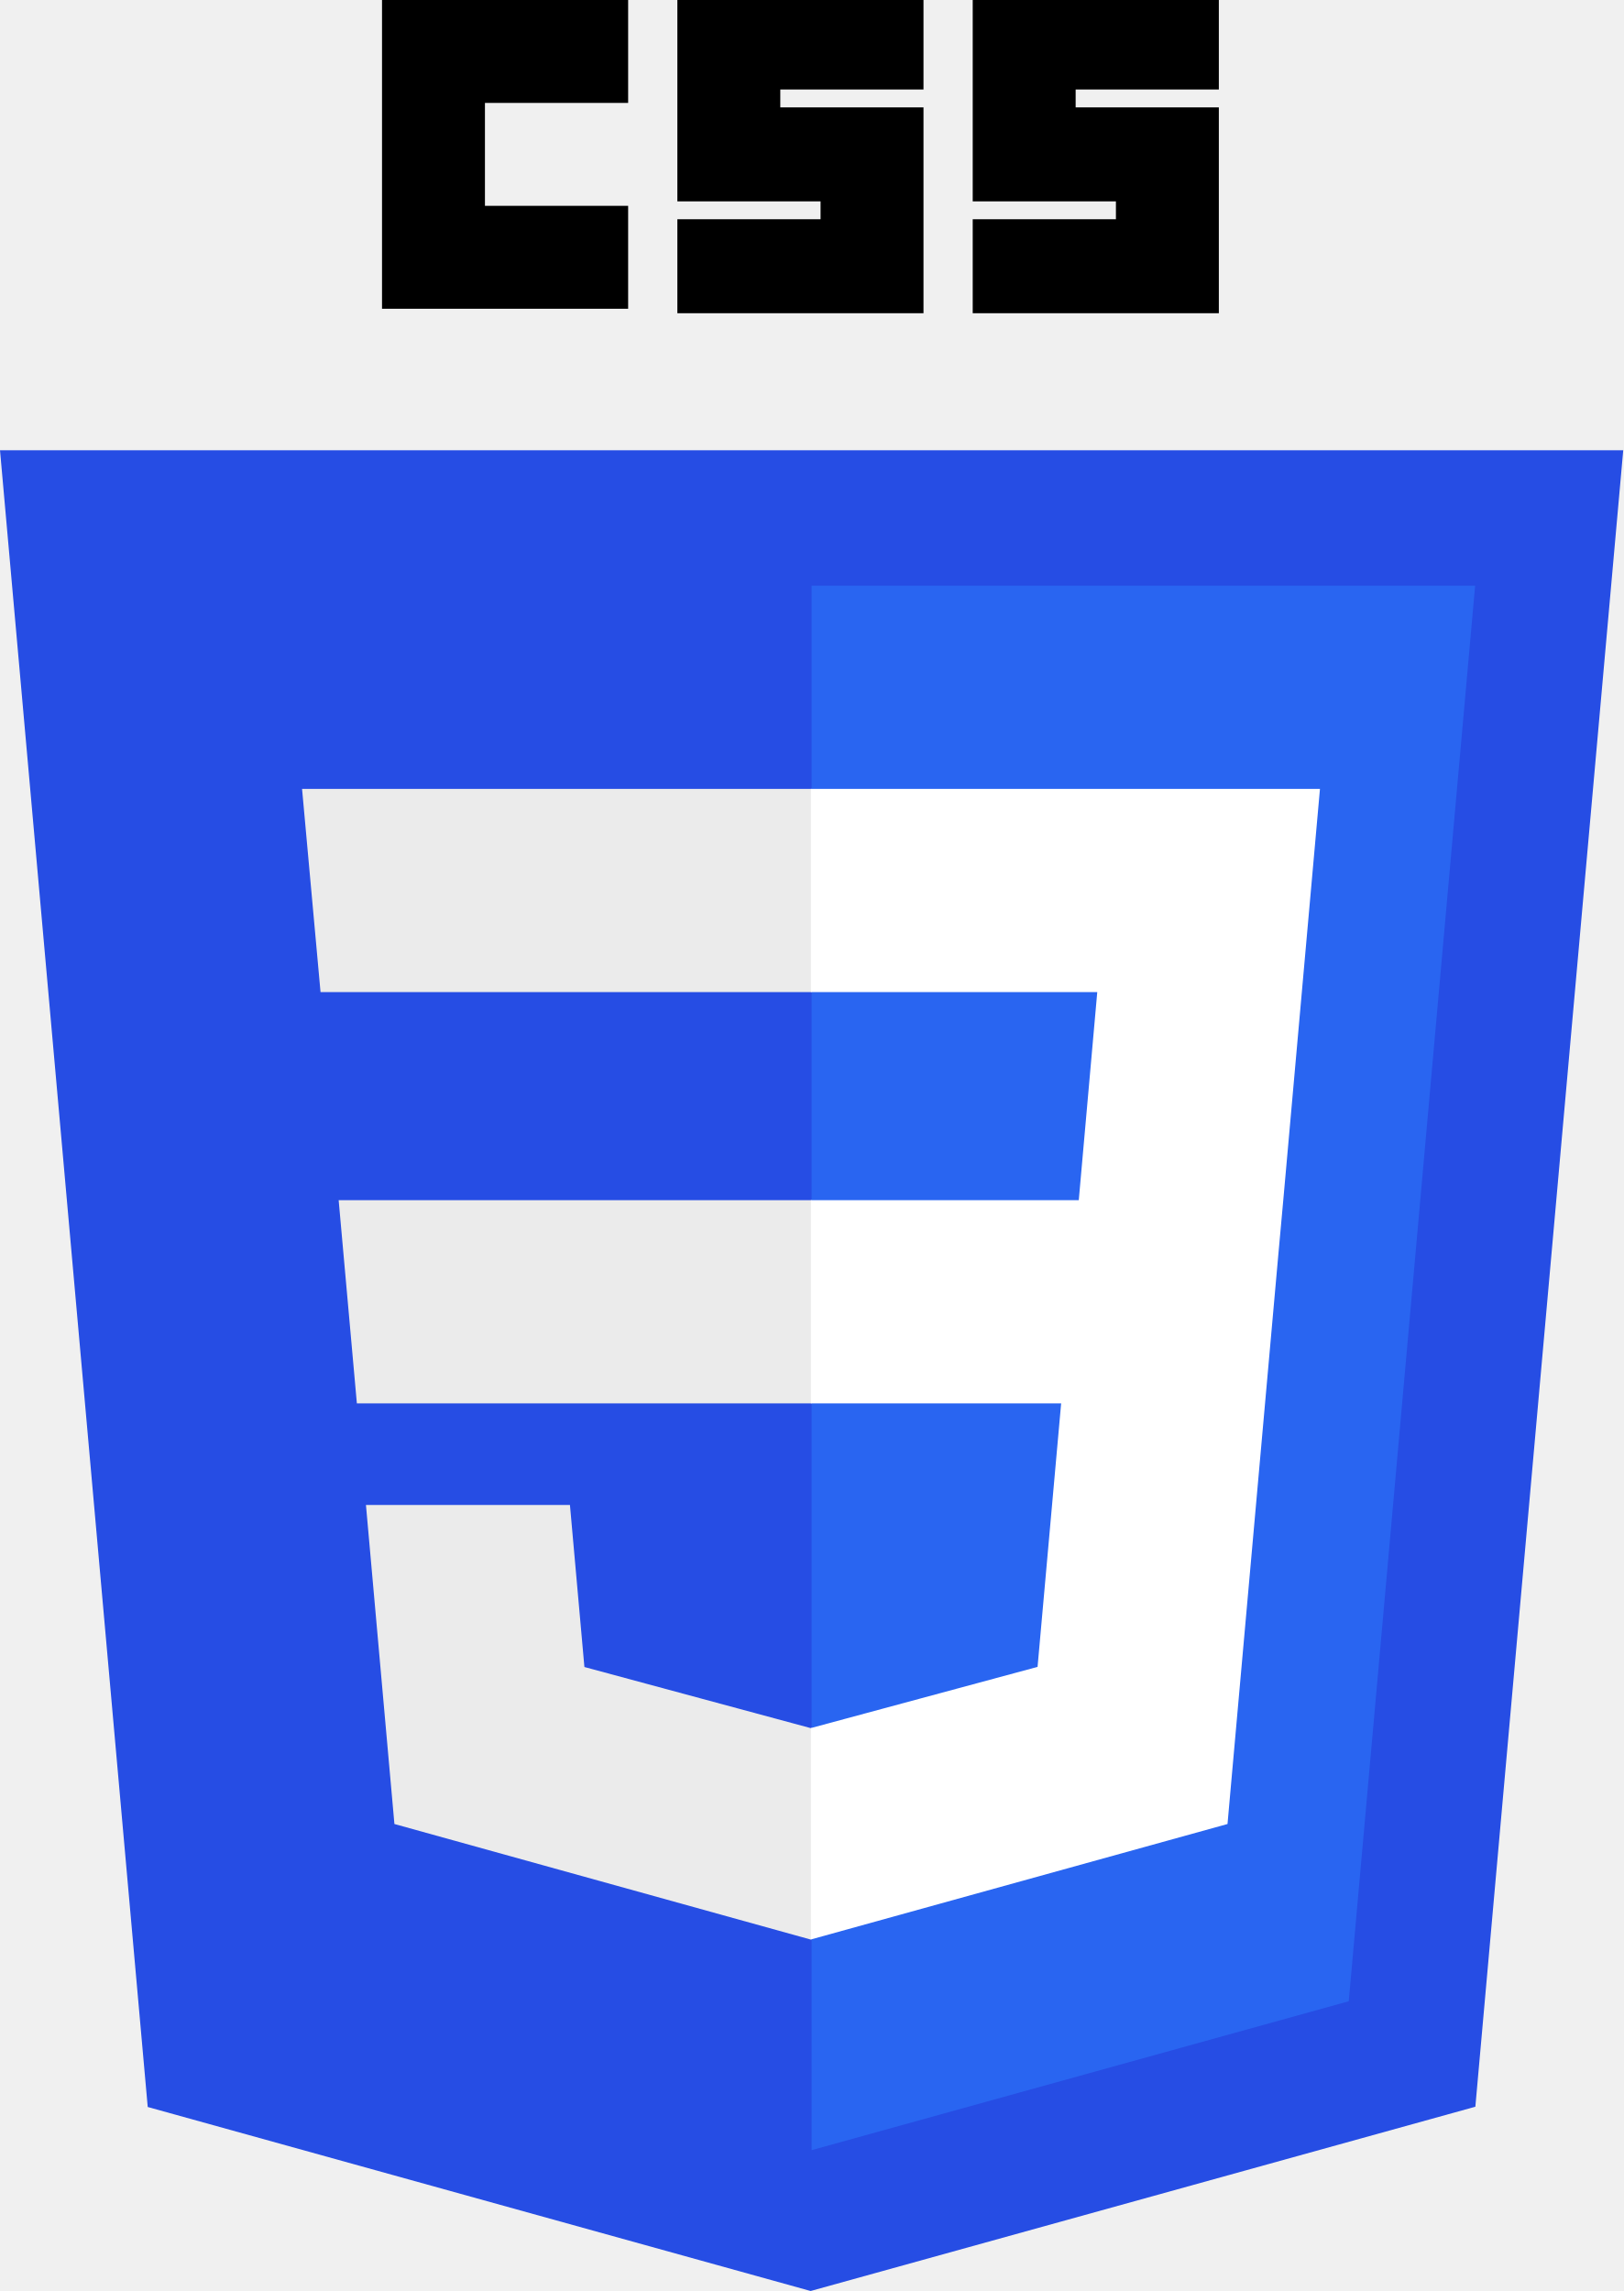
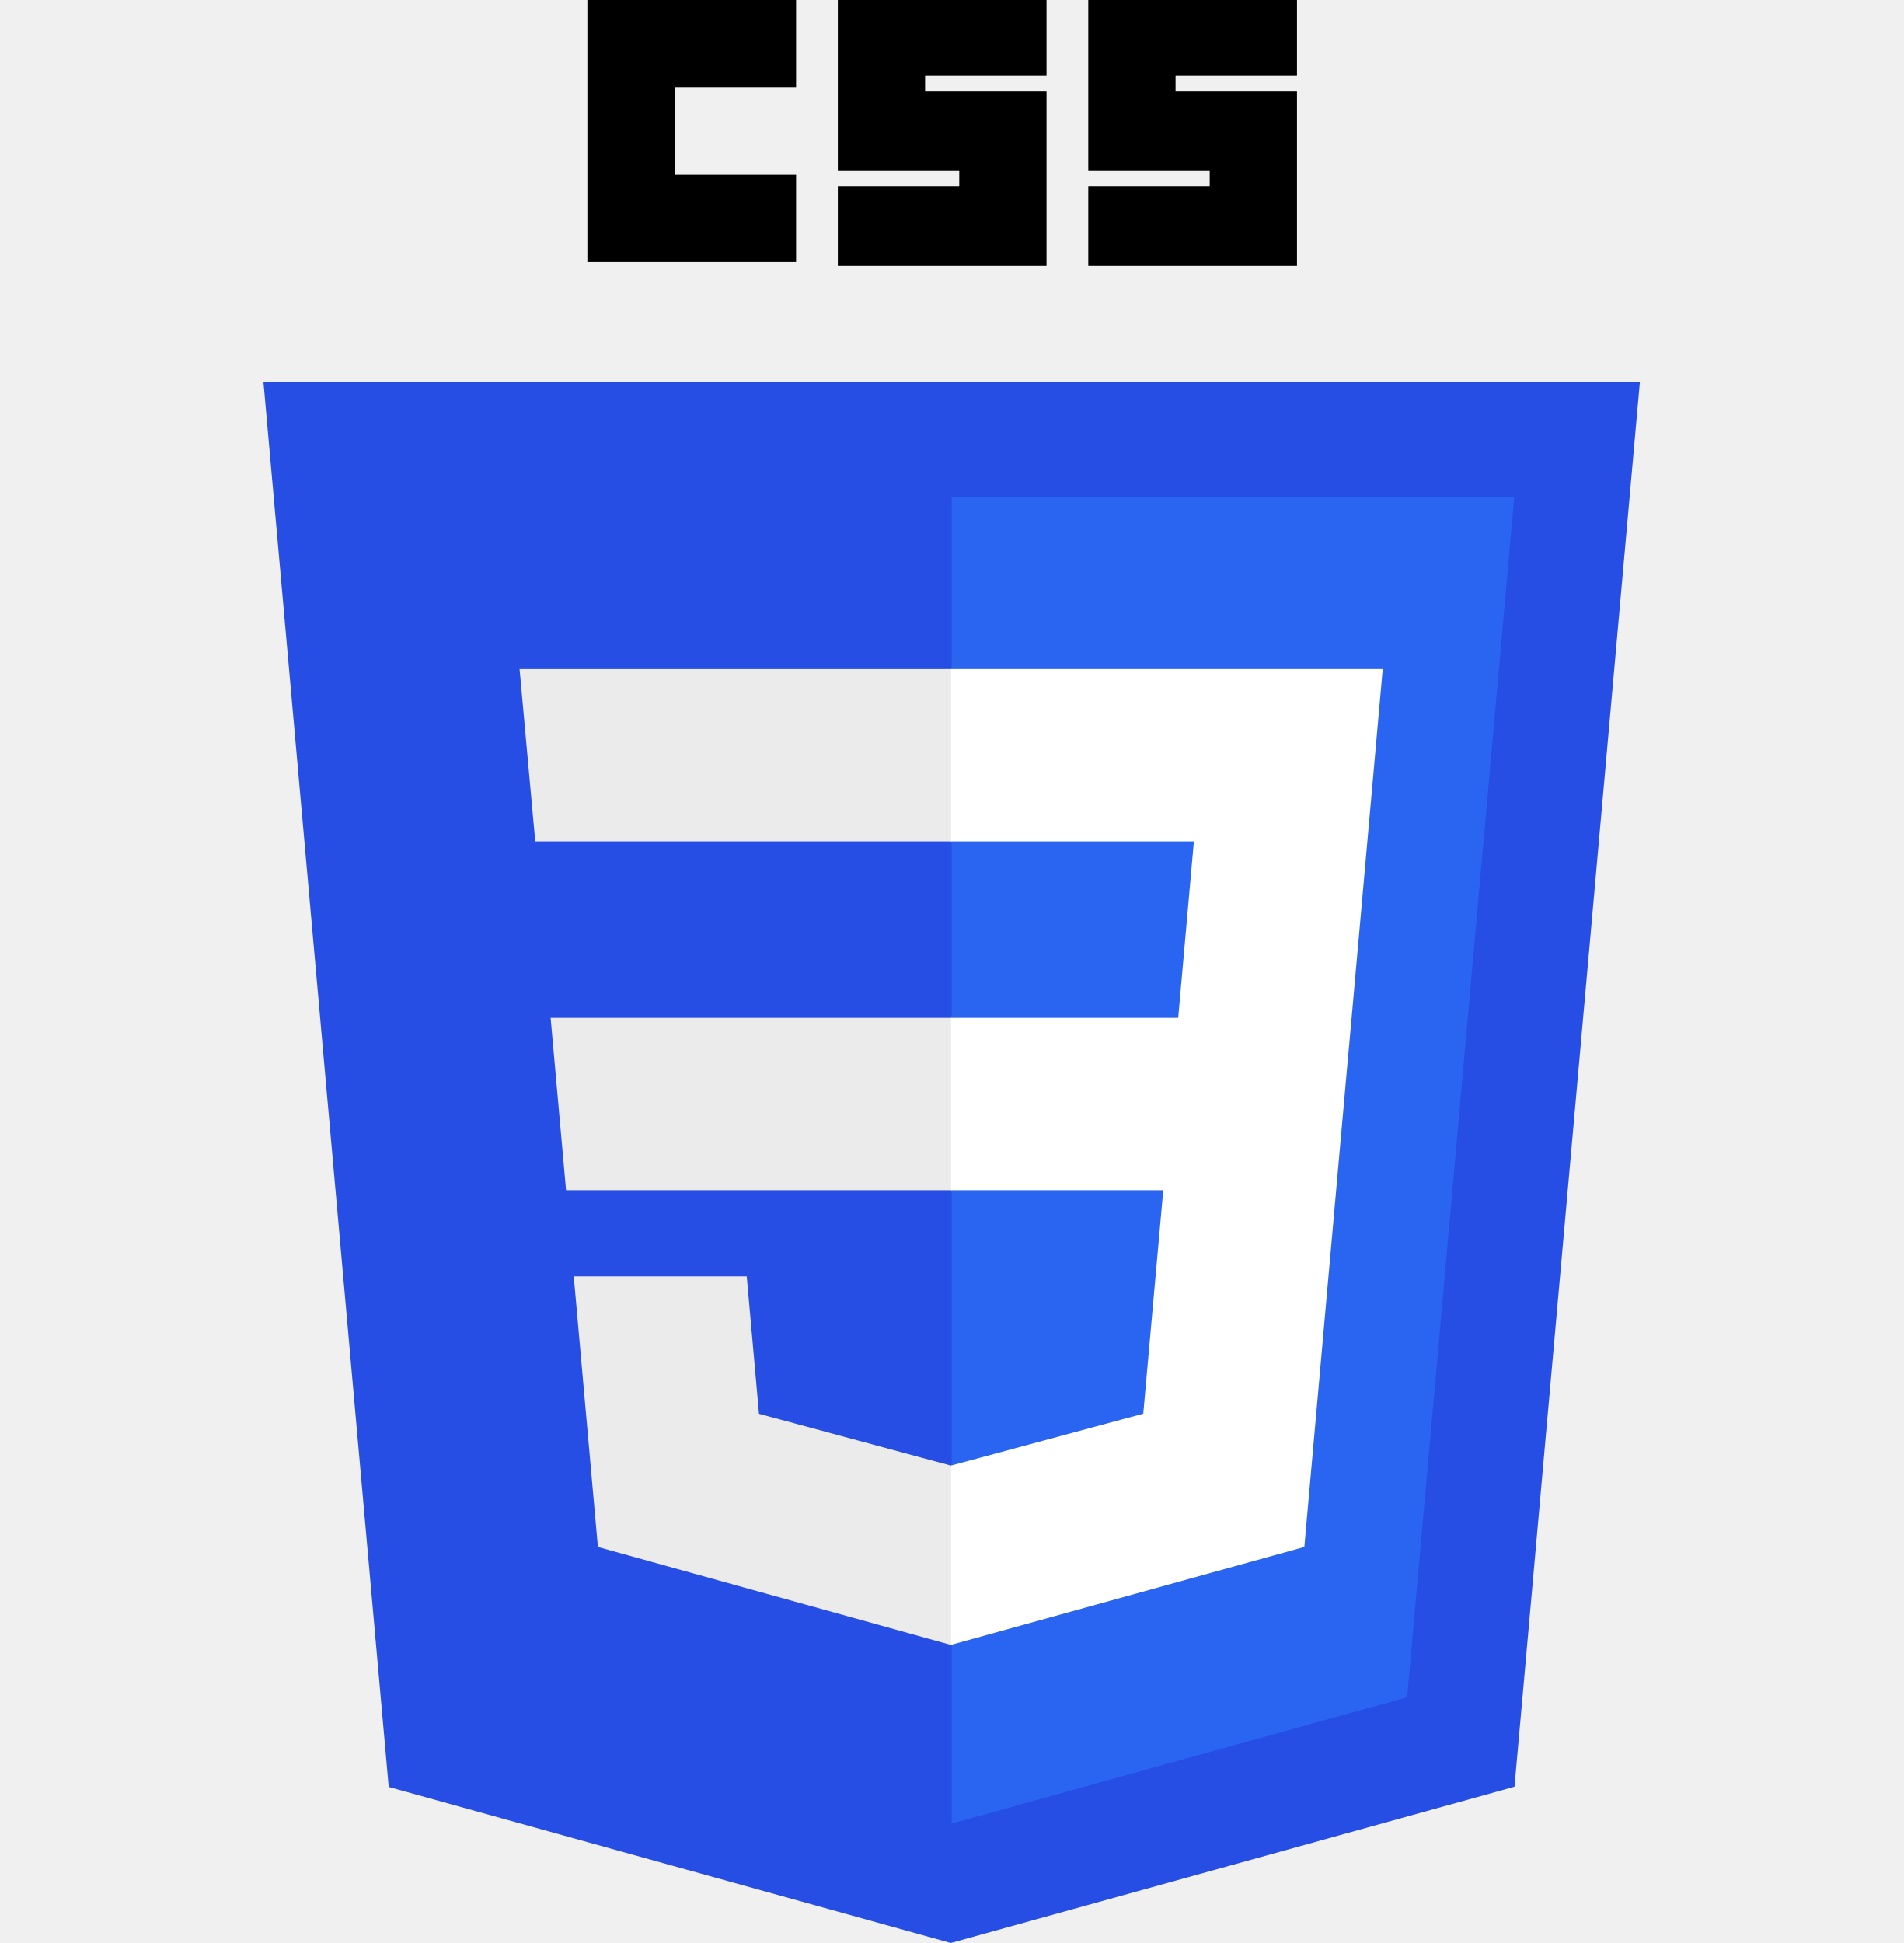
- <svg xmlns="http://www.w3.org/2000/svg" width="102.372mm" height="144.498mm" viewBox="0 0 362.734 512" id="svg3476" version="1.1">
+ <svg xmlns="http://www.w3.org/2000/svg" width="102.372mm" height="104.498mm" viewBox="0 0 362.734 512" id="svg3476" version="1.1">
  <defs id="defs3478" />
  <g id="layer1" transform="translate(-193.633,-276.3622)">
    <g id="g3013" transform="translate(119,276.3622)">
      <polygon id="polygon2989" points="437.367,100.62 404.321,470.819 255.778,512 107.644,470.877 74.633,100.62 " style="fill:#264de4" />
      <polygon id="polygon2991" points="376.03,447.246 404.27,130.894 256,130.894 256,480.523 " style="fill:#2965f1" />
      <polygon id="polygon2993" points="150.31,268.217 154.38,313.627 256,313.627 256,268.217 " style="fill:#ebebeb" />
      <polygon id="polygon2995" points="256,176.305 255.843,176.305 142.132,176.305 146.26,221.716 256,221.716 " style="fill:#ebebeb" />
      <polygon id="polygon2997" points="256,433.399 256,386.153 255.801,386.206 205.227,372.55 201.994,336.333 177.419,336.333 156.409,336.333 162.771,407.634 255.791,433.457 " style="fill:#ebebeb" />
      <path id="path2999" d="m 160,0 55,0 0,23 -32,0 0,23 32,0 0,23 -55,0 z" />
      <path id="path3001" d="m 226,0 55,0 0,20 -32,0 0,4 32,0 0,46 -55,0 0,-21 32,0 0,-4 -32,0 z" />
      <path id="path3003" d="m 292,0 55,0 0,20 -32,0 0,4 32,0 0,46 -55,0 0,-21 32,0 0,-4 -32,0 z" />
      <polygon id="polygon3005" points="311.761,313.627 306.49,372.521 255.843,386.191 255.843,433.435 348.937,407.634 349.62,399.962 360.291,280.411 361.399,268.217 369.597,176.305 255.843,176.305 255.843,221.716 319.831,221.716 315.699,268.217 255.843,268.217 255.843,313.627 " style="fill:#ffffff" />
    </g>
  </g>
</svg>
